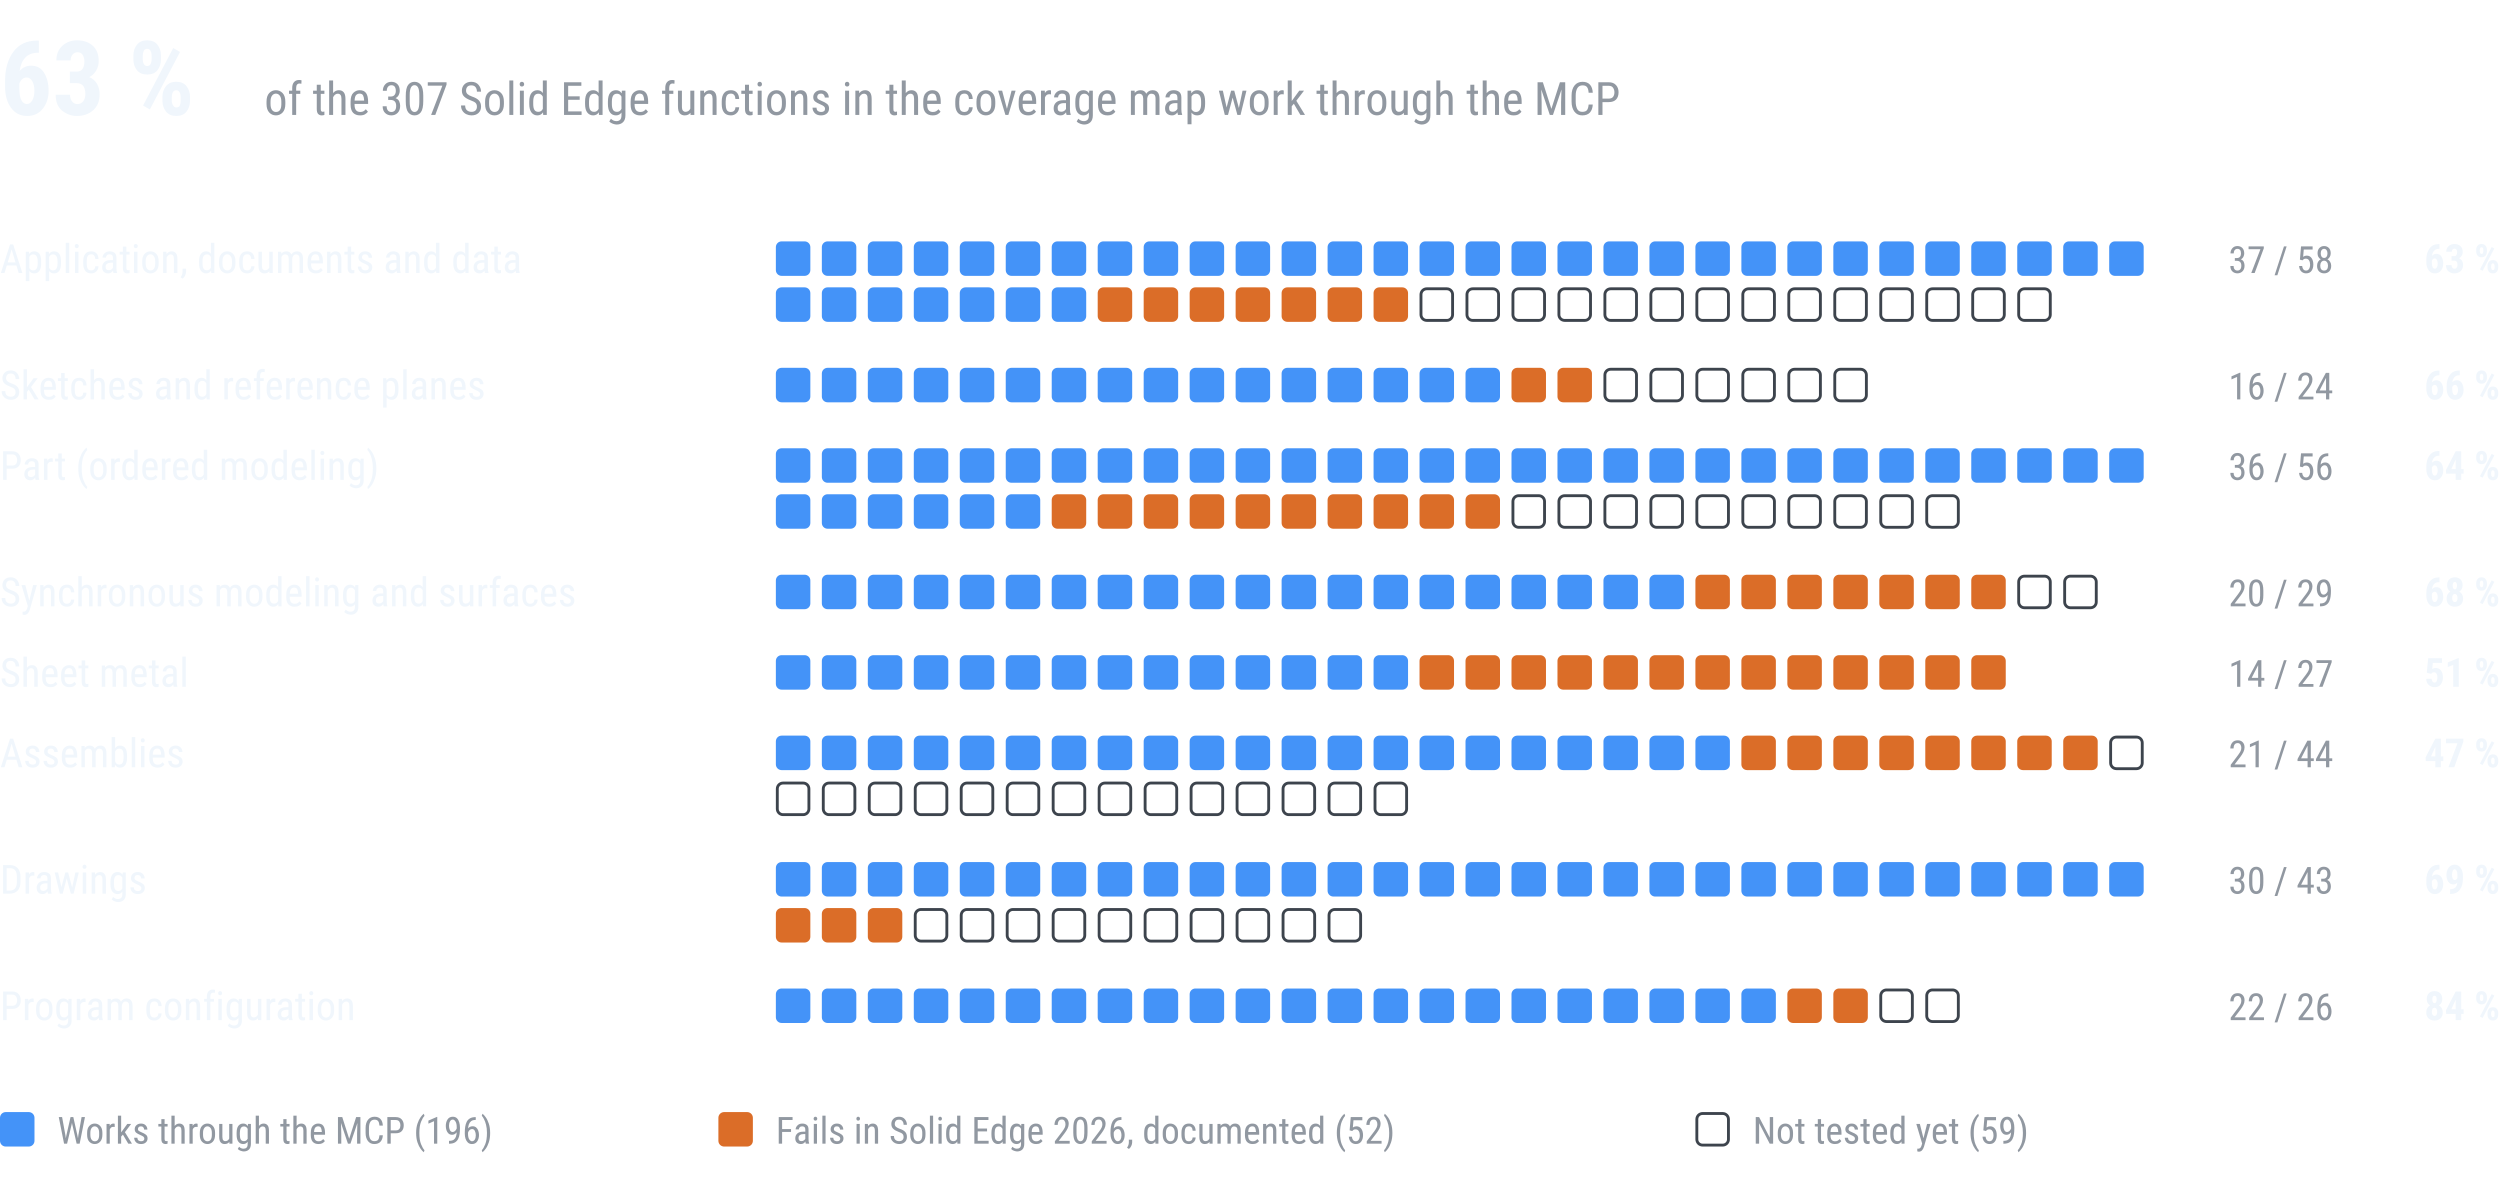
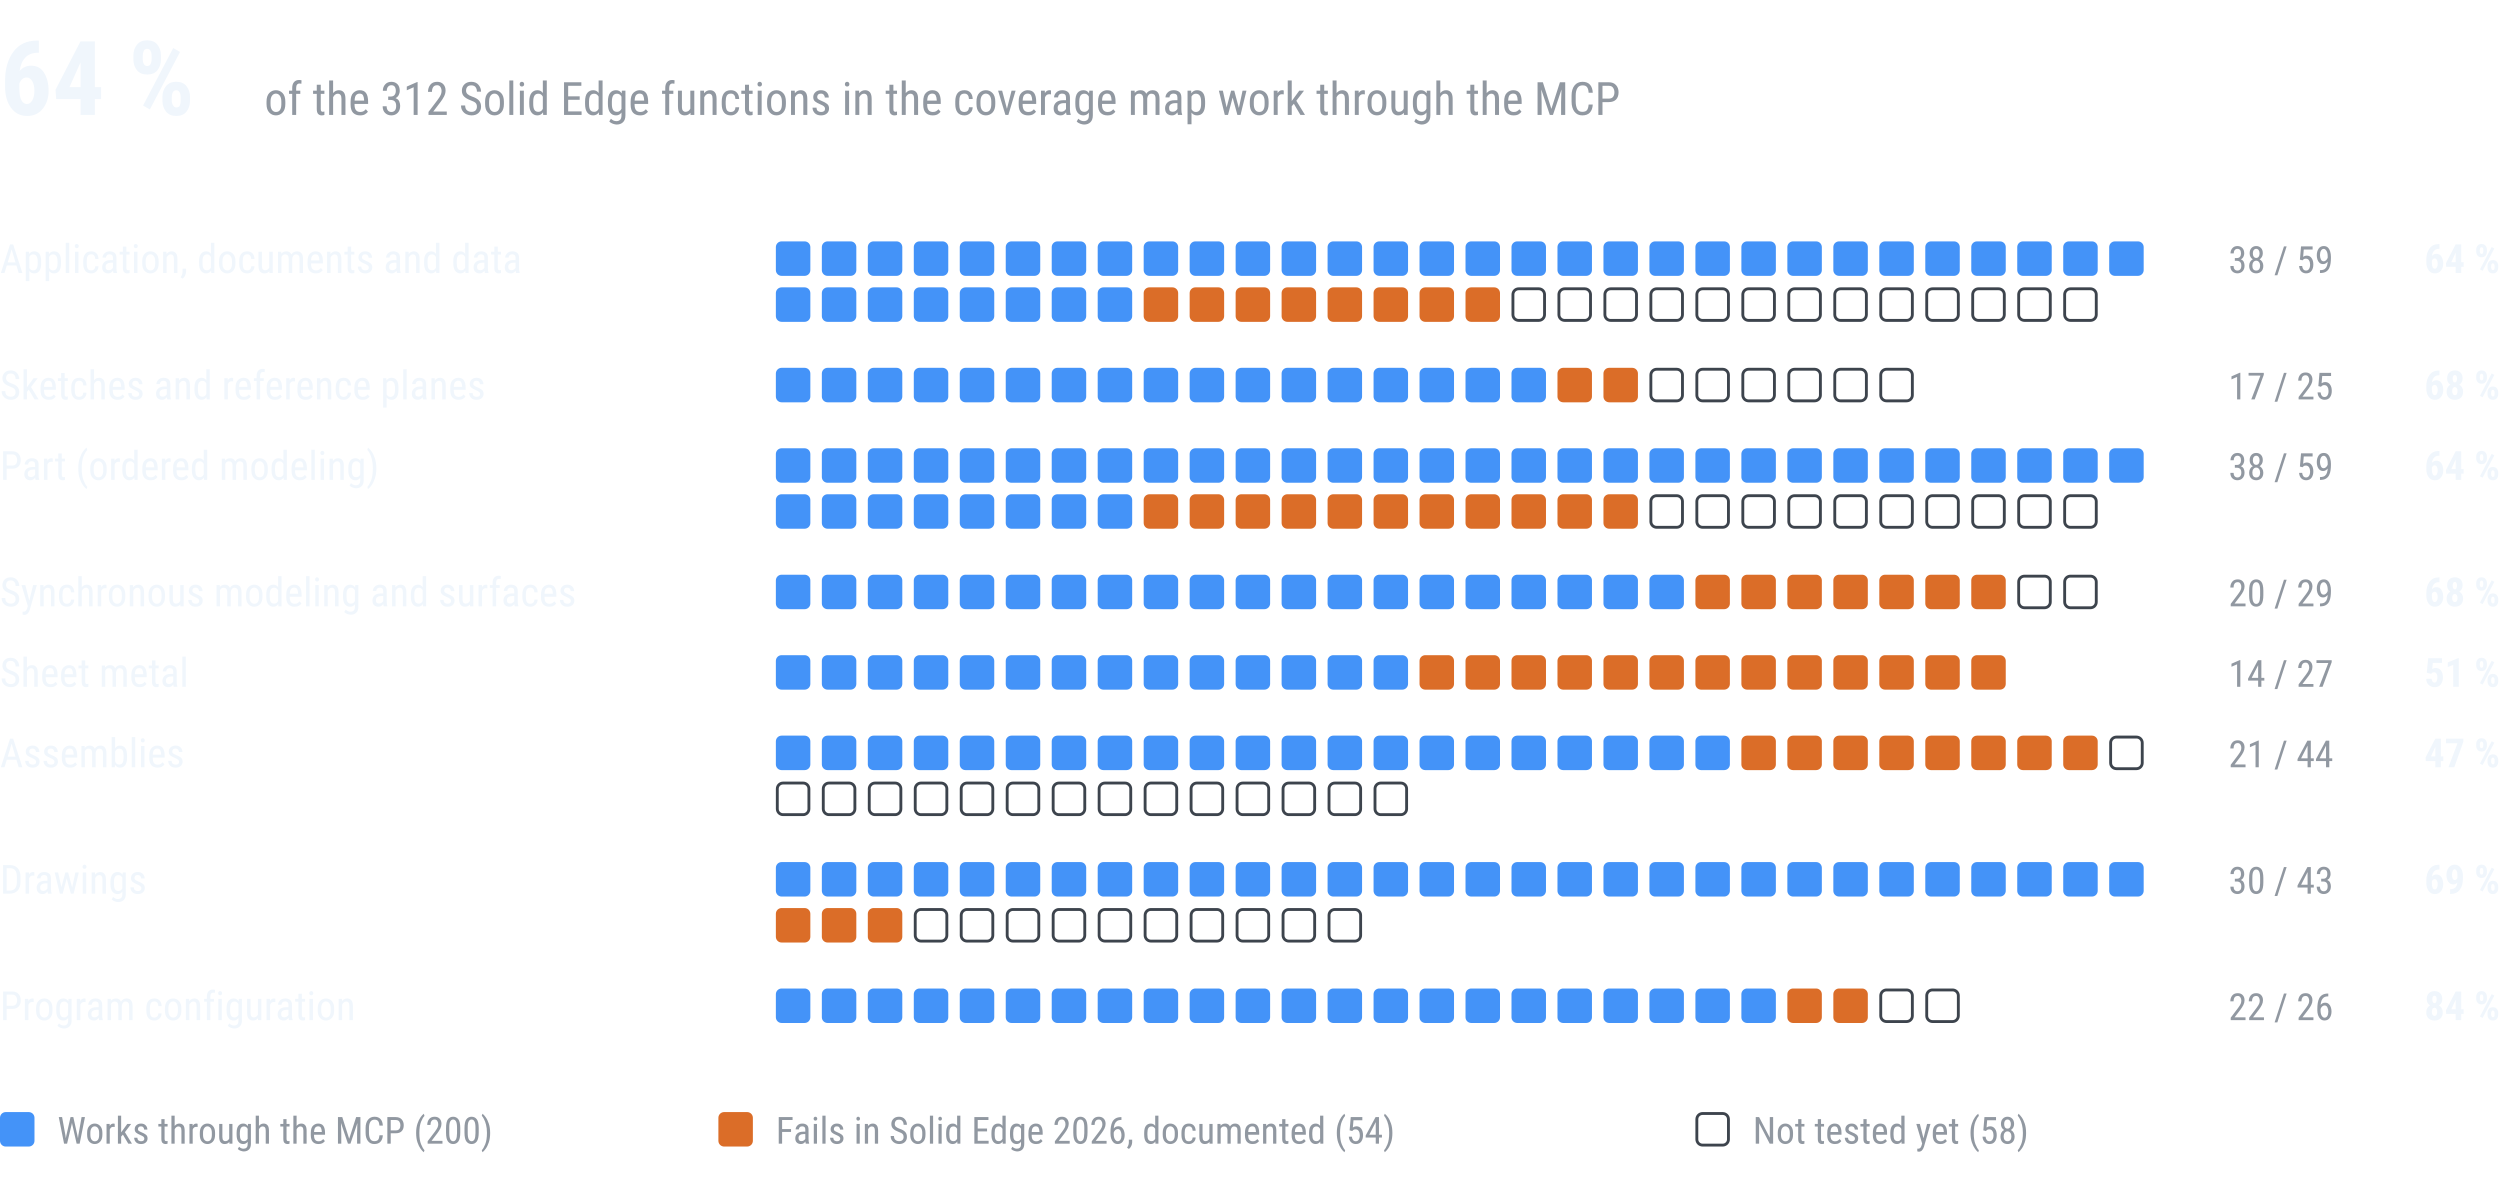
<svg xmlns="http://www.w3.org/2000/svg" width="870" height="410" viewBox="0 0 870 410" role="img" aria-labelledby="title desc">
  <g font-family="Bahnschrift, 'DIN Alternate', 'DIN 1451', D-DIN, Barlow, 'Roboto Condensed', 'Arial Narrow', sans-serif">
-     <text x="0" y="40" font-size="36" font-weight="600" fill="#f0f6fc">63 %</text>
-     <text x="92" y="40" font-size="16" fill="#9198a1">of the 307 Solid Edge functions in the coverage map work through the MCP</text>
+     <text x="0" y="40" font-size="36" font-weight="600" fill="#f0f6fc">64 %</text>
+     <text x="92" y="40" font-size="16" fill="#9198a1">of the 312 Solid Edge functions in the coverage map work through the MCP</text>
    <text x="0" y="95" font-size="14" fill="#f0f6fc">Application, documents and data</text>
    <rect x="270" y="84" width="12" height="12" rx="2" fill="#4493f8" />
    <rect x="286" y="84" width="12" height="12" rx="2" fill="#4493f8" />
    <rect x="302" y="84" width="12" height="12" rx="2" fill="#4493f8" />
    <rect x="318" y="84" width="12" height="12" rx="2" fill="#4493f8" />
    <rect x="334" y="84" width="12" height="12" rx="2" fill="#4493f8" />
    <rect x="350" y="84" width="12" height="12" rx="2" fill="#4493f8" />
    <rect x="366" y="84" width="12" height="12" rx="2" fill="#4493f8" />
    <rect x="382" y="84" width="12" height="12" rx="2" fill="#4493f8" />
    <rect x="398" y="84" width="12" height="12" rx="2" fill="#4493f8" />
    <rect x="414" y="84" width="12" height="12" rx="2" fill="#4493f8" />
    <rect x="430" y="84" width="12" height="12" rx="2" fill="#4493f8" />
    <rect x="446" y="84" width="12" height="12" rx="2" fill="#4493f8" />
    <rect x="462" y="84" width="12" height="12" rx="2" fill="#4493f8" />
    <rect x="478" y="84" width="12" height="12" rx="2" fill="#4493f8" />
    <rect x="494" y="84" width="12" height="12" rx="2" fill="#4493f8" />
    <rect x="510" y="84" width="12" height="12" rx="2" fill="#4493f8" />
    <rect x="526" y="84" width="12" height="12" rx="2" fill="#4493f8" />
    <rect x="542" y="84" width="12" height="12" rx="2" fill="#4493f8" />
    <rect x="558" y="84" width="12" height="12" rx="2" fill="#4493f8" />
    <rect x="574" y="84" width="12" height="12" rx="2" fill="#4493f8" />
    <rect x="590" y="84" width="12" height="12" rx="2" fill="#4493f8" />
    <rect x="606" y="84" width="12" height="12" rx="2" fill="#4493f8" />
    <rect x="622" y="84" width="12" height="12" rx="2" fill="#4493f8" />
    <rect x="638" y="84" width="12" height="12" rx="2" fill="#4493f8" />
    <rect x="654" y="84" width="12" height="12" rx="2" fill="#4493f8" />
    <rect x="670" y="84" width="12" height="12" rx="2" fill="#4493f8" />
    <rect x="686" y="84" width="12" height="12" rx="2" fill="#4493f8" />
    <rect x="702" y="84" width="12" height="12" rx="2" fill="#4493f8" />
    <rect x="718" y="84" width="12" height="12" rx="2" fill="#4493f8" />
    <rect x="734" y="84" width="12" height="12" rx="2" fill="#4493f8" />
    <rect x="270" y="100" width="12" height="12" rx="2" fill="#4493f8" />
    <rect x="286" y="100" width="12" height="12" rx="2" fill="#4493f8" />
    <rect x="302" y="100" width="12" height="12" rx="2" fill="#4493f8" />
    <rect x="318" y="100" width="12" height="12" rx="2" fill="#4493f8" />
    <rect x="334" y="100" width="12" height="12" rx="2" fill="#4493f8" />
    <rect x="350" y="100" width="12" height="12" rx="2" fill="#4493f8" />
    <rect x="366" y="100" width="12" height="12" rx="2" fill="#4493f8" />
-     <rect x="382" y="100" width="12" height="12" rx="2" fill="#db6d28" />
+     <rect x="382" y="100" width="12" height="12" rx="2" fill="#4493f8" />
    <rect x="398" y="100" width="12" height="12" rx="2" fill="#db6d28" />
    <rect x="414" y="100" width="12" height="12" rx="2" fill="#db6d28" />
    <rect x="430" y="100" width="12" height="12" rx="2" fill="#db6d28" />
    <rect x="446" y="100" width="12" height="12" rx="2" fill="#db6d28" />
    <rect x="462" y="100" width="12" height="12" rx="2" fill="#db6d28" />
    <rect x="478" y="100" width="12" height="12" rx="2" fill="#db6d28" />
-     <rect x="494.5" y="100.5" width="11" height="11" rx="2" fill="none" stroke="#3d444d" />
-     <rect x="510.5" y="100.5" width="11" height="11" rx="2" fill="none" stroke="#3d444d" />
+     <rect x="494" y="100" width="12" height="12" rx="2" fill="#db6d28" />
+     <rect x="510" y="100" width="12" height="12" rx="2" fill="#db6d28" />
    <rect x="526.5" y="100.5" width="11" height="11" rx="2" fill="none" stroke="#3d444d" />
    <rect x="542.5" y="100.5" width="11" height="11" rx="2" fill="none" stroke="#3d444d" />
    <rect x="558.5" y="100.5" width="11" height="11" rx="2" fill="none" stroke="#3d444d" />
    <rect x="574.5" y="100.5" width="11" height="11" rx="2" fill="none" stroke="#3d444d" />
    <rect x="590.5" y="100.5" width="11" height="11" rx="2" fill="none" stroke="#3d444d" />
    <rect x="606.5" y="100.5" width="11" height="11" rx="2" fill="none" stroke="#3d444d" />
    <rect x="622.5" y="100.5" width="11" height="11" rx="2" fill="none" stroke="#3d444d" />
    <rect x="638.5" y="100.5" width="11" height="11" rx="2" fill="none" stroke="#3d444d" />
    <rect x="654.5" y="100.5" width="11" height="11" rx="2" fill="none" stroke="#3d444d" />
    <rect x="670.5" y="100.5" width="11" height="11" rx="2" fill="none" stroke="#3d444d" />
    <rect x="686.5" y="100.5" width="11" height="11" rx="2" fill="none" stroke="#3d444d" />
    <rect x="702.5" y="100.5" width="11" height="11" rx="2" fill="none" stroke="#3d444d" />
-     <text x="812" y="95" font-size="13" text-anchor="end" fill="#9198a1">37 / 58</text>
-     <text x="870" y="95" font-size="14" font-weight="600" text-anchor="end" fill="#f0f6fc">63 %</text>
+     <rect x="718.5" y="100.5" width="11" height="11" rx="2" fill="none" stroke="#3d444d" />
+     <text x="812" y="95" font-size="13" text-anchor="end" fill="#9198a1">38 / 59</text>
+     <text x="870" y="95" font-size="14" font-weight="600" text-anchor="end" fill="#f0f6fc">64 %</text>
    <text x="0" y="139" font-size="14" fill="#f0f6fc">Sketches and reference planes</text>
    <rect x="270" y="128" width="12" height="12" rx="2" fill="#4493f8" />
    <rect x="286" y="128" width="12" height="12" rx="2" fill="#4493f8" />
    <rect x="302" y="128" width="12" height="12" rx="2" fill="#4493f8" />
    <rect x="318" y="128" width="12" height="12" rx="2" fill="#4493f8" />
    <rect x="334" y="128" width="12" height="12" rx="2" fill="#4493f8" />
    <rect x="350" y="128" width="12" height="12" rx="2" fill="#4493f8" />
    <rect x="366" y="128" width="12" height="12" rx="2" fill="#4493f8" />
    <rect x="382" y="128" width="12" height="12" rx="2" fill="#4493f8" />
    <rect x="398" y="128" width="12" height="12" rx="2" fill="#4493f8" />
    <rect x="414" y="128" width="12" height="12" rx="2" fill="#4493f8" />
    <rect x="430" y="128" width="12" height="12" rx="2" fill="#4493f8" />
    <rect x="446" y="128" width="12" height="12" rx="2" fill="#4493f8" />
    <rect x="462" y="128" width="12" height="12" rx="2" fill="#4493f8" />
    <rect x="478" y="128" width="12" height="12" rx="2" fill="#4493f8" />
    <rect x="494" y="128" width="12" height="12" rx="2" fill="#4493f8" />
    <rect x="510" y="128" width="12" height="12" rx="2" fill="#4493f8" />
-     <rect x="526" y="128" width="12" height="12" rx="2" fill="#db6d28" />
+     <rect x="526" y="128" width="12" height="12" rx="2" fill="#4493f8" />
    <rect x="542" y="128" width="12" height="12" rx="2" fill="#db6d28" />
-     <rect x="558.5" y="128.5" width="11" height="11" rx="2" fill="none" stroke="#3d444d" />
+     <rect x="558" y="128" width="12" height="12" rx="2" fill="#db6d28" />
    <rect x="574.5" y="128.5" width="11" height="11" rx="2" fill="none" stroke="#3d444d" />
    <rect x="590.5" y="128.5" width="11" height="11" rx="2" fill="none" stroke="#3d444d" />
    <rect x="606.5" y="128.5" width="11" height="11" rx="2" fill="none" stroke="#3d444d" />
    <rect x="622.5" y="128.5" width="11" height="11" rx="2" fill="none" stroke="#3d444d" />
    <rect x="638.5" y="128.5" width="11" height="11" rx="2" fill="none" stroke="#3d444d" />
-     <text x="812" y="139" font-size="13" text-anchor="end" fill="#9198a1">16 / 24</text>
-     <text x="870" y="139" font-size="14" font-weight="600" text-anchor="end" fill="#f0f6fc">66 %</text>
+     <rect x="654.5" y="128.5" width="11" height="11" rx="2" fill="none" stroke="#3d444d" />
+     <text x="812" y="139" font-size="13" text-anchor="end" fill="#9198a1">17 / 25</text>
+     <text x="870" y="139" font-size="14" font-weight="600" text-anchor="end" fill="#f0f6fc">68 %</text>
    <text x="0" y="167" font-size="14" fill="#f0f6fc">Part (ordered modeling)</text>
    <rect x="270" y="156" width="12" height="12" rx="2" fill="#4493f8" />
    <rect x="286" y="156" width="12" height="12" rx="2" fill="#4493f8" />
    <rect x="302" y="156" width="12" height="12" rx="2" fill="#4493f8" />
    <rect x="318" y="156" width="12" height="12" rx="2" fill="#4493f8" />
    <rect x="334" y="156" width="12" height="12" rx="2" fill="#4493f8" />
    <rect x="350" y="156" width="12" height="12" rx="2" fill="#4493f8" />
    <rect x="366" y="156" width="12" height="12" rx="2" fill="#4493f8" />
    <rect x="382" y="156" width="12" height="12" rx="2" fill="#4493f8" />
    <rect x="398" y="156" width="12" height="12" rx="2" fill="#4493f8" />
    <rect x="414" y="156" width="12" height="12" rx="2" fill="#4493f8" />
    <rect x="430" y="156" width="12" height="12" rx="2" fill="#4493f8" />
    <rect x="446" y="156" width="12" height="12" rx="2" fill="#4493f8" />
    <rect x="462" y="156" width="12" height="12" rx="2" fill="#4493f8" />
    <rect x="478" y="156" width="12" height="12" rx="2" fill="#4493f8" />
    <rect x="494" y="156" width="12" height="12" rx="2" fill="#4493f8" />
    <rect x="510" y="156" width="12" height="12" rx="2" fill="#4493f8" />
    <rect x="526" y="156" width="12" height="12" rx="2" fill="#4493f8" />
    <rect x="542" y="156" width="12" height="12" rx="2" fill="#4493f8" />
    <rect x="558" y="156" width="12" height="12" rx="2" fill="#4493f8" />
    <rect x="574" y="156" width="12" height="12" rx="2" fill="#4493f8" />
    <rect x="590" y="156" width="12" height="12" rx="2" fill="#4493f8" />
    <rect x="606" y="156" width="12" height="12" rx="2" fill="#4493f8" />
    <rect x="622" y="156" width="12" height="12" rx="2" fill="#4493f8" />
    <rect x="638" y="156" width="12" height="12" rx="2" fill="#4493f8" />
    <rect x="654" y="156" width="12" height="12" rx="2" fill="#4493f8" />
    <rect x="670" y="156" width="12" height="12" rx="2" fill="#4493f8" />
    <rect x="686" y="156" width="12" height="12" rx="2" fill="#4493f8" />
    <rect x="702" y="156" width="12" height="12" rx="2" fill="#4493f8" />
    <rect x="718" y="156" width="12" height="12" rx="2" fill="#4493f8" />
    <rect x="734" y="156" width="12" height="12" rx="2" fill="#4493f8" />
    <rect x="270" y="172" width="12" height="12" rx="2" fill="#4493f8" />
    <rect x="286" y="172" width="12" height="12" rx="2" fill="#4493f8" />
    <rect x="302" y="172" width="12" height="12" rx="2" fill="#4493f8" />
    <rect x="318" y="172" width="12" height="12" rx="2" fill="#4493f8" />
    <rect x="334" y="172" width="12" height="12" rx="2" fill="#4493f8" />
    <rect x="350" y="172" width="12" height="12" rx="2" fill="#4493f8" />
-     <rect x="366" y="172" width="12" height="12" rx="2" fill="#db6d28" />
-     <rect x="382" y="172" width="12" height="12" rx="2" fill="#db6d28" />
+     <rect x="366" y="172" width="12" height="12" rx="2" fill="#4493f8" />
+     <rect x="382" y="172" width="12" height="12" rx="2" fill="#4493f8" />
    <rect x="398" y="172" width="12" height="12" rx="2" fill="#db6d28" />
    <rect x="414" y="172" width="12" height="12" rx="2" fill="#db6d28" />
    <rect x="430" y="172" width="12" height="12" rx="2" fill="#db6d28" />
    <rect x="446" y="172" width="12" height="12" rx="2" fill="#db6d28" />
    <rect x="462" y="172" width="12" height="12" rx="2" fill="#db6d28" />
    <rect x="478" y="172" width="12" height="12" rx="2" fill="#db6d28" />
    <rect x="494" y="172" width="12" height="12" rx="2" fill="#db6d28" />
    <rect x="510" y="172" width="12" height="12" rx="2" fill="#db6d28" />
-     <rect x="526.5" y="172.5" width="11" height="11" rx="2" fill="none" stroke="#3d444d" />
-     <rect x="542.5" y="172.5" width="11" height="11" rx="2" fill="none" stroke="#3d444d" />
-     <rect x="558.5" y="172.5" width="11" height="11" rx="2" fill="none" stroke="#3d444d" />
+     <rect x="526" y="172" width="12" height="12" rx="2" fill="#db6d28" />
+     <rect x="542" y="172" width="12" height="12" rx="2" fill="#db6d28" />
+     <rect x="558" y="172" width="12" height="12" rx="2" fill="#db6d28" />
    <rect x="574.5" y="172.5" width="11" height="11" rx="2" fill="none" stroke="#3d444d" />
    <rect x="590.5" y="172.5" width="11" height="11" rx="2" fill="none" stroke="#3d444d" />
    <rect x="606.5" y="172.5" width="11" height="11" rx="2" fill="none" stroke="#3d444d" />
    <rect x="622.5" y="172.5" width="11" height="11" rx="2" fill="none" stroke="#3d444d" />
    <rect x="638.5" y="172.5" width="11" height="11" rx="2" fill="none" stroke="#3d444d" />
    <rect x="654.5" y="172.5" width="11" height="11" rx="2" fill="none" stroke="#3d444d" />
    <rect x="670.5" y="172.5" width="11" height="11" rx="2" fill="none" stroke="#3d444d" />
-     <text x="812" y="167" font-size="13" text-anchor="end" fill="#9198a1">36 / 56</text>
+     <rect x="686.5" y="172.5" width="11" height="11" rx="2" fill="none" stroke="#3d444d" />
+     <rect x="702.5" y="172.5" width="11" height="11" rx="2" fill="none" stroke="#3d444d" />
+     <rect x="718.5" y="172.5" width="11" height="11" rx="2" fill="none" stroke="#3d444d" />
+     <text x="812" y="167" font-size="13" text-anchor="end" fill="#9198a1">38 / 59</text>
    <text x="870" y="167" font-size="14" font-weight="600" text-anchor="end" fill="#f0f6fc">64 %</text>
    <text x="0" y="211" font-size="14" fill="#f0f6fc">Synchronous modeling and surfaces</text>
    <rect x="270" y="200" width="12" height="12" rx="2" fill="#4493f8" />
    <rect x="286" y="200" width="12" height="12" rx="2" fill="#4493f8" />
    <rect x="302" y="200" width="12" height="12" rx="2" fill="#4493f8" />
    <rect x="318" y="200" width="12" height="12" rx="2" fill="#4493f8" />
    <rect x="334" y="200" width="12" height="12" rx="2" fill="#4493f8" />
    <rect x="350" y="200" width="12" height="12" rx="2" fill="#4493f8" />
    <rect x="366" y="200" width="12" height="12" rx="2" fill="#4493f8" />
    <rect x="382" y="200" width="12" height="12" rx="2" fill="#4493f8" />
    <rect x="398" y="200" width="12" height="12" rx="2" fill="#4493f8" />
    <rect x="414" y="200" width="12" height="12" rx="2" fill="#4493f8" />
    <rect x="430" y="200" width="12" height="12" rx="2" fill="#4493f8" />
    <rect x="446" y="200" width="12" height="12" rx="2" fill="#4493f8" />
    <rect x="462" y="200" width="12" height="12" rx="2" fill="#4493f8" />
    <rect x="478" y="200" width="12" height="12" rx="2" fill="#4493f8" />
    <rect x="494" y="200" width="12" height="12" rx="2" fill="#4493f8" />
    <rect x="510" y="200" width="12" height="12" rx="2" fill="#4493f8" />
    <rect x="526" y="200" width="12" height="12" rx="2" fill="#4493f8" />
    <rect x="542" y="200" width="12" height="12" rx="2" fill="#4493f8" />
    <rect x="558" y="200" width="12" height="12" rx="2" fill="#4493f8" />
    <rect x="574" y="200" width="12" height="12" rx="2" fill="#4493f8" />
    <rect x="590" y="200" width="12" height="12" rx="2" fill="#db6d28" />
    <rect x="606" y="200" width="12" height="12" rx="2" fill="#db6d28" />
    <rect x="622" y="200" width="12" height="12" rx="2" fill="#db6d28" />
    <rect x="638" y="200" width="12" height="12" rx="2" fill="#db6d28" />
    <rect x="654" y="200" width="12" height="12" rx="2" fill="#db6d28" />
    <rect x="670" y="200" width="12" height="12" rx="2" fill="#db6d28" />
    <rect x="686" y="200" width="12" height="12" rx="2" fill="#db6d28" />
    <rect x="702.5" y="200.5" width="11" height="11" rx="2" fill="none" stroke="#3d444d" />
    <rect x="718.5" y="200.5" width="11" height="11" rx="2" fill="none" stroke="#3d444d" />
    <text x="812" y="211" font-size="13" text-anchor="end" fill="#9198a1">20 / 29</text>
    <text x="870" y="211" font-size="14" font-weight="600" text-anchor="end" fill="#f0f6fc">68 %</text>
    <text x="0" y="239" font-size="14" fill="#f0f6fc">Sheet metal</text>
    <rect x="270" y="228" width="12" height="12" rx="2" fill="#4493f8" />
    <rect x="286" y="228" width="12" height="12" rx="2" fill="#4493f8" />
    <rect x="302" y="228" width="12" height="12" rx="2" fill="#4493f8" />
    <rect x="318" y="228" width="12" height="12" rx="2" fill="#4493f8" />
    <rect x="334" y="228" width="12" height="12" rx="2" fill="#4493f8" />
    <rect x="350" y="228" width="12" height="12" rx="2" fill="#4493f8" />
    <rect x="366" y="228" width="12" height="12" rx="2" fill="#4493f8" />
    <rect x="382" y="228" width="12" height="12" rx="2" fill="#4493f8" />
    <rect x="398" y="228" width="12" height="12" rx="2" fill="#4493f8" />
    <rect x="414" y="228" width="12" height="12" rx="2" fill="#4493f8" />
    <rect x="430" y="228" width="12" height="12" rx="2" fill="#4493f8" />
    <rect x="446" y="228" width="12" height="12" rx="2" fill="#4493f8" />
    <rect x="462" y="228" width="12" height="12" rx="2" fill="#4493f8" />
    <rect x="478" y="228" width="12" height="12" rx="2" fill="#4493f8" />
    <rect x="494" y="228" width="12" height="12" rx="2" fill="#db6d28" />
    <rect x="510" y="228" width="12" height="12" rx="2" fill="#db6d28" />
    <rect x="526" y="228" width="12" height="12" rx="2" fill="#db6d28" />
    <rect x="542" y="228" width="12" height="12" rx="2" fill="#db6d28" />
    <rect x="558" y="228" width="12" height="12" rx="2" fill="#db6d28" />
    <rect x="574" y="228" width="12" height="12" rx="2" fill="#db6d28" />
    <rect x="590" y="228" width="12" height="12" rx="2" fill="#db6d28" />
    <rect x="606" y="228" width="12" height="12" rx="2" fill="#db6d28" />
    <rect x="622" y="228" width="12" height="12" rx="2" fill="#db6d28" />
    <rect x="638" y="228" width="12" height="12" rx="2" fill="#db6d28" />
    <rect x="654" y="228" width="12" height="12" rx="2" fill="#db6d28" />
    <rect x="670" y="228" width="12" height="12" rx="2" fill="#db6d28" />
    <rect x="686" y="228" width="12" height="12" rx="2" fill="#db6d28" />
    <text x="812" y="239" font-size="13" text-anchor="end" fill="#9198a1">14 / 27</text>
    <text x="870" y="239" font-size="14" font-weight="600" text-anchor="end" fill="#f0f6fc">51 %</text>
    <text x="0" y="267" font-size="14" fill="#f0f6fc">Assemblies</text>
    <rect x="270" y="256" width="12" height="12" rx="2" fill="#4493f8" />
    <rect x="286" y="256" width="12" height="12" rx="2" fill="#4493f8" />
    <rect x="302" y="256" width="12" height="12" rx="2" fill="#4493f8" />
    <rect x="318" y="256" width="12" height="12" rx="2" fill="#4493f8" />
    <rect x="334" y="256" width="12" height="12" rx="2" fill="#4493f8" />
    <rect x="350" y="256" width="12" height="12" rx="2" fill="#4493f8" />
    <rect x="366" y="256" width="12" height="12" rx="2" fill="#4493f8" />
    <rect x="382" y="256" width="12" height="12" rx="2" fill="#4493f8" />
    <rect x="398" y="256" width="12" height="12" rx="2" fill="#4493f8" />
    <rect x="414" y="256" width="12" height="12" rx="2" fill="#4493f8" />
    <rect x="430" y="256" width="12" height="12" rx="2" fill="#4493f8" />
    <rect x="446" y="256" width="12" height="12" rx="2" fill="#4493f8" />
    <rect x="462" y="256" width="12" height="12" rx="2" fill="#4493f8" />
    <rect x="478" y="256" width="12" height="12" rx="2" fill="#4493f8" />
    <rect x="494" y="256" width="12" height="12" rx="2" fill="#4493f8" />
    <rect x="510" y="256" width="12" height="12" rx="2" fill="#4493f8" />
    <rect x="526" y="256" width="12" height="12" rx="2" fill="#4493f8" />
    <rect x="542" y="256" width="12" height="12" rx="2" fill="#4493f8" />
    <rect x="558" y="256" width="12" height="12" rx="2" fill="#4493f8" />
    <rect x="574" y="256" width="12" height="12" rx="2" fill="#4493f8" />
    <rect x="590" y="256" width="12" height="12" rx="2" fill="#4493f8" />
    <rect x="606" y="256" width="12" height="12" rx="2" fill="#db6d28" />
    <rect x="622" y="256" width="12" height="12" rx="2" fill="#db6d28" />
    <rect x="638" y="256" width="12" height="12" rx="2" fill="#db6d28" />
    <rect x="654" y="256" width="12" height="12" rx="2" fill="#db6d28" />
    <rect x="670" y="256" width="12" height="12" rx="2" fill="#db6d28" />
    <rect x="686" y="256" width="12" height="12" rx="2" fill="#db6d28" />
    <rect x="702" y="256" width="12" height="12" rx="2" fill="#db6d28" />
    <rect x="718" y="256" width="12" height="12" rx="2" fill="#db6d28" />
    <rect x="734.5" y="256.5" width="11" height="11" rx="2" fill="none" stroke="#3d444d" />
    <rect x="270.5" y="272.5" width="11" height="11" rx="2" fill="none" stroke="#3d444d" />
    <rect x="286.5" y="272.5" width="11" height="11" rx="2" fill="none" stroke="#3d444d" />
    <rect x="302.5" y="272.5" width="11" height="11" rx="2" fill="none" stroke="#3d444d" />
    <rect x="318.5" y="272.5" width="11" height="11" rx="2" fill="none" stroke="#3d444d" />
    <rect x="334.5" y="272.5" width="11" height="11" rx="2" fill="none" stroke="#3d444d" />
    <rect x="350.5" y="272.5" width="11" height="11" rx="2" fill="none" stroke="#3d444d" />
    <rect x="366.5" y="272.5" width="11" height="11" rx="2" fill="none" stroke="#3d444d" />
    <rect x="382.5" y="272.5" width="11" height="11" rx="2" fill="none" stroke="#3d444d" />
    <rect x="398.5" y="272.5" width="11" height="11" rx="2" fill="none" stroke="#3d444d" />
    <rect x="414.5" y="272.5" width="11" height="11" rx="2" fill="none" stroke="#3d444d" />
    <rect x="430.5" y="272.5" width="11" height="11" rx="2" fill="none" stroke="#3d444d" />
    <rect x="446.5" y="272.5" width="11" height="11" rx="2" fill="none" stroke="#3d444d" />
    <rect x="462.5" y="272.5" width="11" height="11" rx="2" fill="none" stroke="#3d444d" />
    <rect x="478.5" y="272.5" width="11" height="11" rx="2" fill="none" stroke="#3d444d" />
    <text x="812" y="267" font-size="13" text-anchor="end" fill="#9198a1">21 / 44</text>
    <text x="870" y="267" font-size="14" font-weight="600" text-anchor="end" fill="#f0f6fc">47 %</text>
    <text x="0" y="311" font-size="14" fill="#f0f6fc">Drawings</text>
    <rect x="270" y="300" width="12" height="12" rx="2" fill="#4493f8" />
    <rect x="286" y="300" width="12" height="12" rx="2" fill="#4493f8" />
    <rect x="302" y="300" width="12" height="12" rx="2" fill="#4493f8" />
    <rect x="318" y="300" width="12" height="12" rx="2" fill="#4493f8" />
    <rect x="334" y="300" width="12" height="12" rx="2" fill="#4493f8" />
    <rect x="350" y="300" width="12" height="12" rx="2" fill="#4493f8" />
    <rect x="366" y="300" width="12" height="12" rx="2" fill="#4493f8" />
    <rect x="382" y="300" width="12" height="12" rx="2" fill="#4493f8" />
    <rect x="398" y="300" width="12" height="12" rx="2" fill="#4493f8" />
    <rect x="414" y="300" width="12" height="12" rx="2" fill="#4493f8" />
    <rect x="430" y="300" width="12" height="12" rx="2" fill="#4493f8" />
    <rect x="446" y="300" width="12" height="12" rx="2" fill="#4493f8" />
    <rect x="462" y="300" width="12" height="12" rx="2" fill="#4493f8" />
    <rect x="478" y="300" width="12" height="12" rx="2" fill="#4493f8" />
    <rect x="494" y="300" width="12" height="12" rx="2" fill="#4493f8" />
    <rect x="510" y="300" width="12" height="12" rx="2" fill="#4493f8" />
    <rect x="526" y="300" width="12" height="12" rx="2" fill="#4493f8" />
    <rect x="542" y="300" width="12" height="12" rx="2" fill="#4493f8" />
    <rect x="558" y="300" width="12" height="12" rx="2" fill="#4493f8" />
    <rect x="574" y="300" width="12" height="12" rx="2" fill="#4493f8" />
    <rect x="590" y="300" width="12" height="12" rx="2" fill="#4493f8" />
    <rect x="606" y="300" width="12" height="12" rx="2" fill="#4493f8" />
    <rect x="622" y="300" width="12" height="12" rx="2" fill="#4493f8" />
    <rect x="638" y="300" width="12" height="12" rx="2" fill="#4493f8" />
    <rect x="654" y="300" width="12" height="12" rx="2" fill="#4493f8" />
    <rect x="670" y="300" width="12" height="12" rx="2" fill="#4493f8" />
    <rect x="686" y="300" width="12" height="12" rx="2" fill="#4493f8" />
    <rect x="702" y="300" width="12" height="12" rx="2" fill="#4493f8" />
    <rect x="718" y="300" width="12" height="12" rx="2" fill="#4493f8" />
    <rect x="734" y="300" width="12" height="12" rx="2" fill="#4493f8" />
    <rect x="270" y="316" width="12" height="12" rx="2" fill="#db6d28" />
    <rect x="286" y="316" width="12" height="12" rx="2" fill="#db6d28" />
    <rect x="302" y="316" width="12" height="12" rx="2" fill="#db6d28" />
    <rect x="318.5" y="316.5" width="11" height="11" rx="2" fill="none" stroke="#3d444d" />
    <rect x="334.5" y="316.5" width="11" height="11" rx="2" fill="none" stroke="#3d444d" />
    <rect x="350.5" y="316.5" width="11" height="11" rx="2" fill="none" stroke="#3d444d" />
    <rect x="366.5" y="316.5" width="11" height="11" rx="2" fill="none" stroke="#3d444d" />
    <rect x="382.5" y="316.5" width="11" height="11" rx="2" fill="none" stroke="#3d444d" />
    <rect x="398.5" y="316.5" width="11" height="11" rx="2" fill="none" stroke="#3d444d" />
    <rect x="414.5" y="316.5" width="11" height="11" rx="2" fill="none" stroke="#3d444d" />
    <rect x="430.5" y="316.5" width="11" height="11" rx="2" fill="none" stroke="#3d444d" />
    <rect x="446.5" y="316.5" width="11" height="11" rx="2" fill="none" stroke="#3d444d" />
    <rect x="462.5" y="316.5" width="11" height="11" rx="2" fill="none" stroke="#3d444d" />
    <text x="812" y="311" font-size="13" text-anchor="end" fill="#9198a1">30 / 43</text>
    <text x="870" y="311" font-size="14" font-weight="600" text-anchor="end" fill="#f0f6fc">69 %</text>
    <text x="0" y="355" font-size="14" fill="#f0f6fc">Program configuration</text>
    <rect x="270" y="344" width="12" height="12" rx="2" fill="#4493f8" />
    <rect x="286" y="344" width="12" height="12" rx="2" fill="#4493f8" />
    <rect x="302" y="344" width="12" height="12" rx="2" fill="#4493f8" />
    <rect x="318" y="344" width="12" height="12" rx="2" fill="#4493f8" />
    <rect x="334" y="344" width="12" height="12" rx="2" fill="#4493f8" />
    <rect x="350" y="344" width="12" height="12" rx="2" fill="#4493f8" />
    <rect x="366" y="344" width="12" height="12" rx="2" fill="#4493f8" />
    <rect x="382" y="344" width="12" height="12" rx="2" fill="#4493f8" />
    <rect x="398" y="344" width="12" height="12" rx="2" fill="#4493f8" />
    <rect x="414" y="344" width="12" height="12" rx="2" fill="#4493f8" />
    <rect x="430" y="344" width="12" height="12" rx="2" fill="#4493f8" />
    <rect x="446" y="344" width="12" height="12" rx="2" fill="#4493f8" />
    <rect x="462" y="344" width="12" height="12" rx="2" fill="#4493f8" />
    <rect x="478" y="344" width="12" height="12" rx="2" fill="#4493f8" />
    <rect x="494" y="344" width="12" height="12" rx="2" fill="#4493f8" />
    <rect x="510" y="344" width="12" height="12" rx="2" fill="#4493f8" />
    <rect x="526" y="344" width="12" height="12" rx="2" fill="#4493f8" />
    <rect x="542" y="344" width="12" height="12" rx="2" fill="#4493f8" />
    <rect x="558" y="344" width="12" height="12" rx="2" fill="#4493f8" />
    <rect x="574" y="344" width="12" height="12" rx="2" fill="#4493f8" />
    <rect x="590" y="344" width="12" height="12" rx="2" fill="#4493f8" />
    <rect x="606" y="344" width="12" height="12" rx="2" fill="#4493f8" />
    <rect x="622" y="344" width="12" height="12" rx="2" fill="#db6d28" />
    <rect x="638" y="344" width="12" height="12" rx="2" fill="#db6d28" />
    <rect x="654.5" y="344.5" width="11" height="11" rx="2" fill="none" stroke="#3d444d" />
    <rect x="670.5" y="344.5" width="11" height="11" rx="2" fill="none" stroke="#3d444d" />
    <text x="812" y="355" font-size="13" text-anchor="end" fill="#9198a1">22 / 26</text>
    <text x="870" y="355" font-size="14" font-weight="600" text-anchor="end" fill="#f0f6fc">84 %</text>
    <rect x="0" y="387" width="12" height="12" rx="2" fill="#4493f8" />
-     <text x="20" y="398" font-size="13" fill="#9198a1">Works through the MCP (196)</text>
+     <text x="20" y="398" font-size="13" fill="#9198a1">Works through the MCP (200)</text>
    <rect x="250" y="387" width="12" height="12" rx="2" fill="#db6d28" />
-     <text x="270" y="398" font-size="13" fill="#9198a1">Fails in Solid Edge 2026, documented (52)</text>
+     <text x="270" y="398" font-size="13" fill="#9198a1">Fails in Solid Edge 2026, documented (54)</text>
    <rect x="590.5" y="387.5" width="11" height="11" rx="2" fill="none" stroke="#3d444d" />
-     <text x="610" y="398" font-size="13" fill="#9198a1">Not tested yet (59)</text>
+     <text x="610" y="398" font-size="13" fill="#9198a1">Not tested yet (58)</text>
  </g>
</svg>
